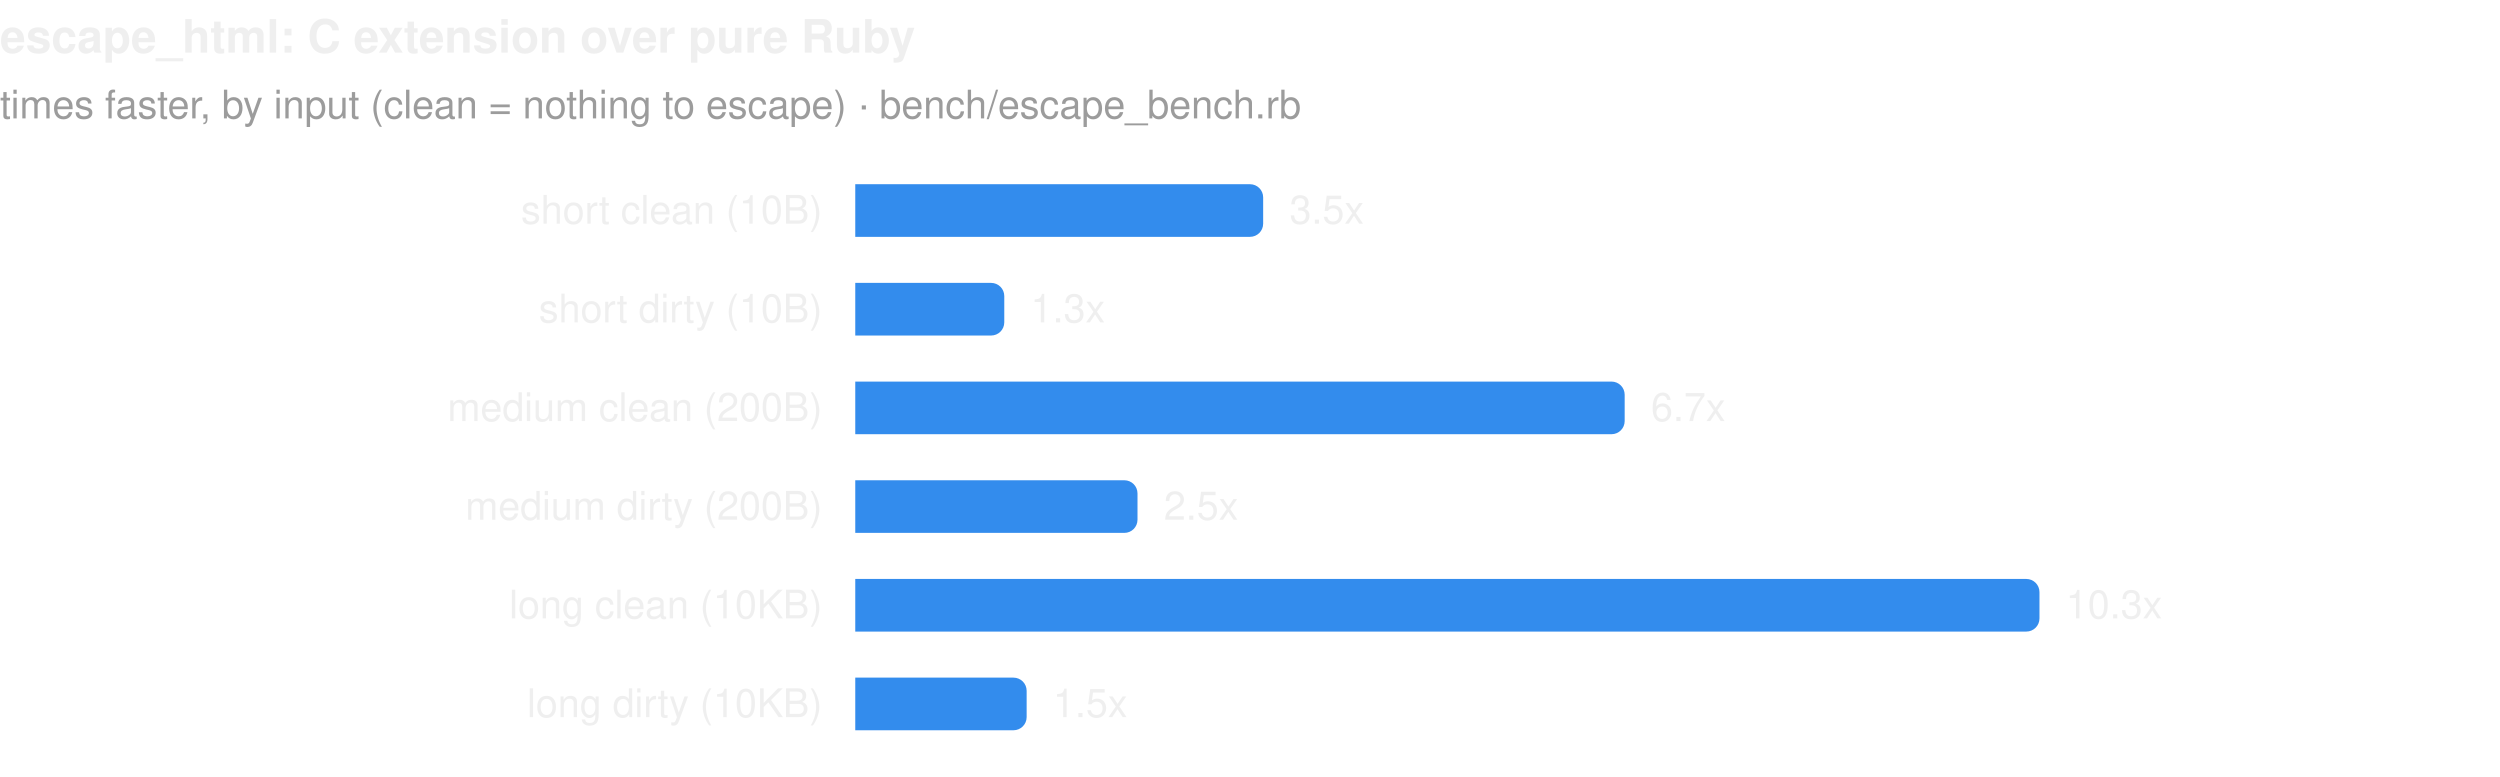
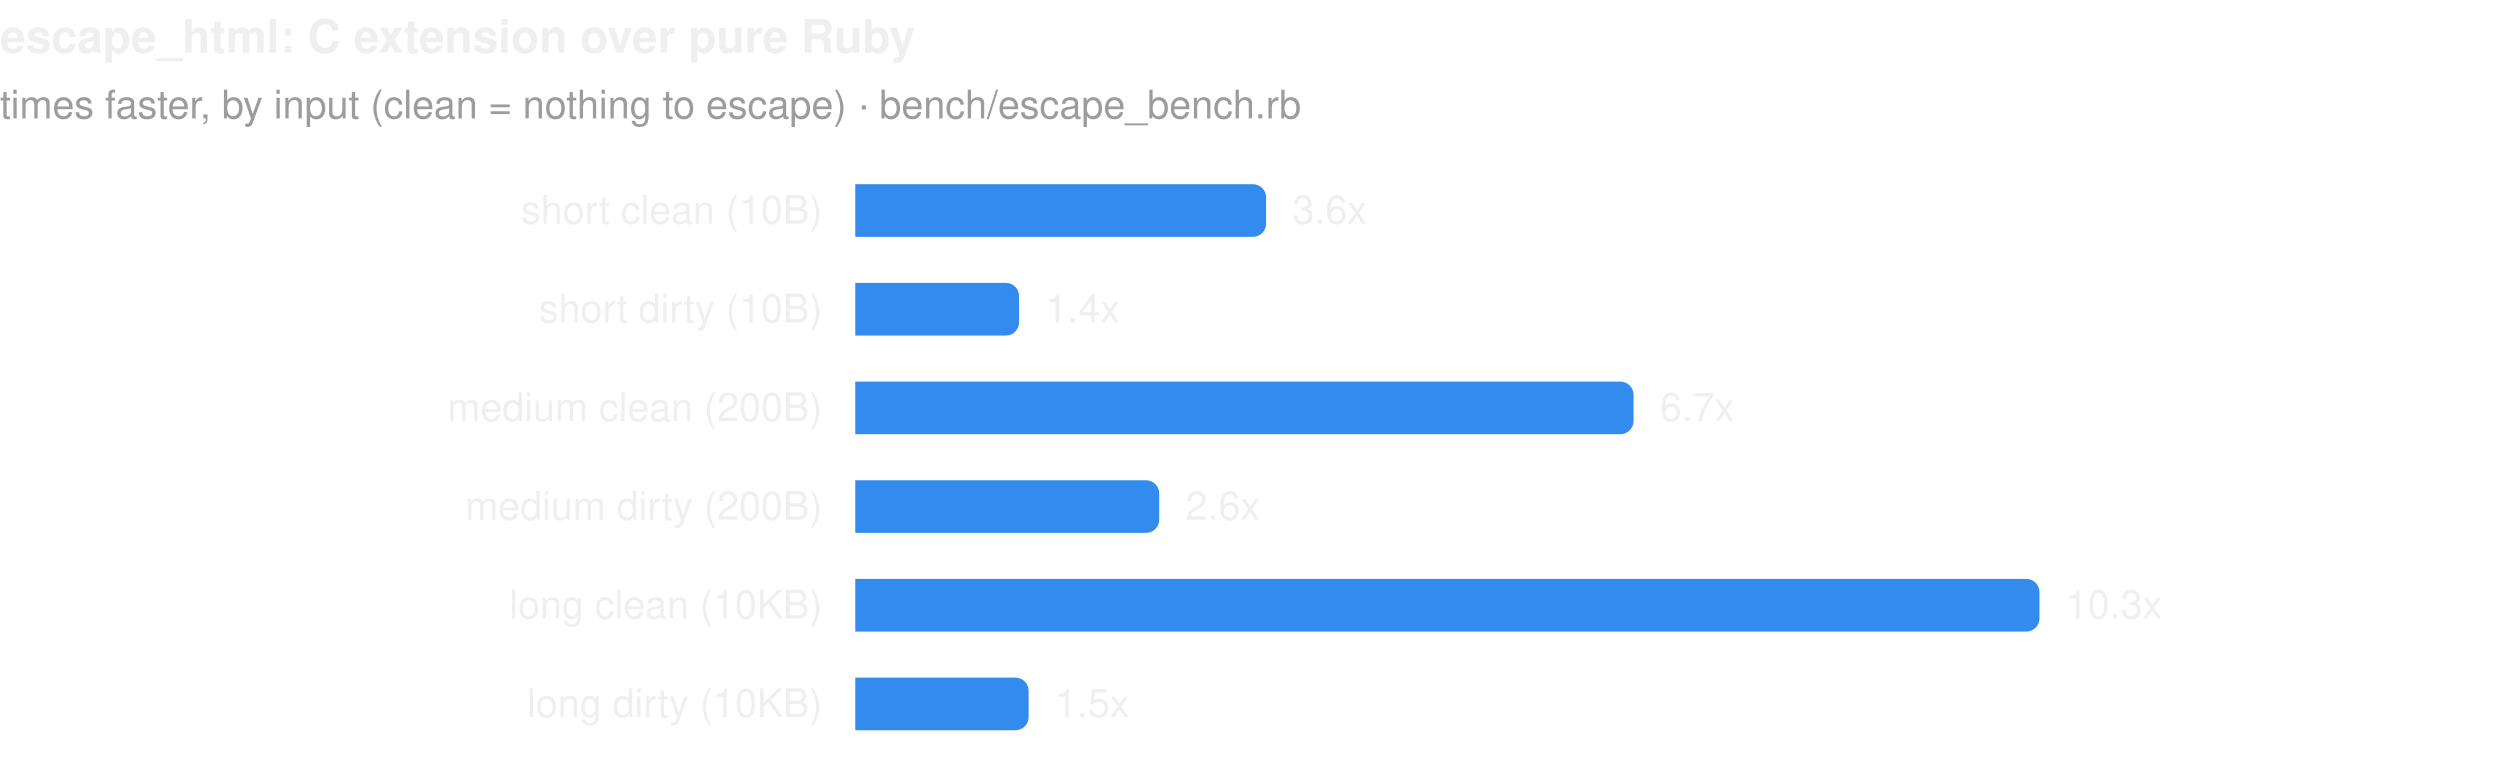
<svg xmlns="http://www.w3.org/2000/svg" width="760" height="236" viewBox="0 0 760 236" font-family="-apple-system, BlinkMacSystemFont, 'Segoe UI', Helvetica, Arial, sans-serif" role="img" aria-label="escape_html: C extension over pure Ruby">
  <text x="0" y="16" font-size="14" font-weight="600" fill="#efefef">escape_html: C extension over pure Ruby</text>
  <text x="0" y="36" font-size="12" fill="#9c9c9c">times faster, by input (clean = nothing to escape) · bench/escape_bench.rb</text>
  <text x="250" y="68" font-size="12" text-anchor="end" fill="#efefef">short clean (10B)</text>
-   <path d="M260,56 h120.0 a4.0,4.0 0 0 1 4.0,4.0 v8.0 a4.0,4.0 0 0 1 -4.0,4.0 h-120.0 z" fill="#338ced" />
-   <text x="392.0" y="68" font-size="12" fill="#efefef">3.5x</text>
+   <path d="M260,56 h120.9 a4.0,4.0 0 0 1 4.0,4.0 v8.0 a4.0,4.0 0 0 1 -4.0,4.0 h-120.9 z" fill="#338ced" />
+   <text x="392.9" y="68" font-size="12" fill="#efefef">3.6x</text>
  <text x="250" y="98" font-size="12" text-anchor="end" fill="#efefef">short dirty (10B)</text>
-   <path d="M260,86 h41.3 a4.0,4.0 0 0 1 4.0,4.0 v8.0 a4.0,4.0 0 0 1 -4.0,4.0 h-41.3 z" fill="#338ced" />
-   <text x="313.3" y="98" font-size="12" fill="#efefef">1.3x</text>
+   <path d="M260,86 h45.8 a4.0,4.0 0 0 1 4.0,4.0 v8.0 a4.0,4.0 0 0 1 -4.0,4.0 h-45.8 z" fill="#338ced" />
+   <text x="317.8" y="98" font-size="12" fill="#efefef">1.4x</text>
  <text x="250" y="128" font-size="12" text-anchor="end" fill="#efefef">medium clean (200B)</text>
-   <path d="M260,116 h229.9 a4.0,4.0 0 0 1 4.0,4.0 v8.0 a4.0,4.0 0 0 1 -4.0,4.0 h-229.9 z" fill="#338ced" />
-   <text x="501.9" y="128" font-size="12" fill="#efefef">6.7x</text>
+   <path d="M260,116 h232.6 a4.0,4.0 0 0 1 4.0,4.0 v8.0 a4.0,4.0 0 0 1 -4.0,4.0 h-232.6 z" fill="#338ced" />
+   <text x="504.6" y="128" font-size="12" fill="#efefef">6.7x</text>
  <text x="250" y="158" font-size="12" text-anchor="end" fill="#efefef">medium dirty (200B)</text>
-   <path d="M260,146 h81.8 a4.0,4.0 0 0 1 4.0,4.0 v8.0 a4.0,4.0 0 0 1 -4.0,4.0 h-81.8 z" fill="#338ced" />
-   <text x="353.8" y="158" font-size="12" fill="#efefef">2.5x</text>
+   <path d="M260,146 h88.4 a4.0,4.0 0 0 1 4.0,4.0 v8.0 a4.0,4.0 0 0 1 -4.0,4.0 h-88.4 z" fill="#338ced" />
+   <text x="360.4" y="158" font-size="12" fill="#efefef">2.6x</text>
  <text x="250" y="188" font-size="12" text-anchor="end" fill="#efefef">long clean (10KB)</text>
  <path d="M260,176 h356.0 a4.0,4.0 0 0 1 4.0,4.0 v8.0 a4.0,4.0 0 0 1 -4.0,4.0 h-356.0 z" fill="#338ced" />
  <text x="628.0" y="188" font-size="12" fill="#efefef">10.3x</text>
  <text x="250" y="218" font-size="12" text-anchor="end" fill="#efefef">long dirty (10KB)</text>
-   <path d="M260,206 h48.1 a4.0,4.0 0 0 1 4.0,4.0 v8.0 a4.0,4.0 0 0 1 -4.0,4.0 h-48.1 z" fill="#338ced" />
-   <text x="320.1" y="218" font-size="12" fill="#efefef">1.5x</text>
+   <path d="M260,206 h48.7 a4.0,4.0 0 0 1 4.0,4.0 v8.0 a4.0,4.0 0 0 1 -4.0,4.0 h-48.7 z" fill="#338ced" />
+   <text x="320.7" y="218" font-size="12" fill="#efefef">1.5x</text>
</svg>
